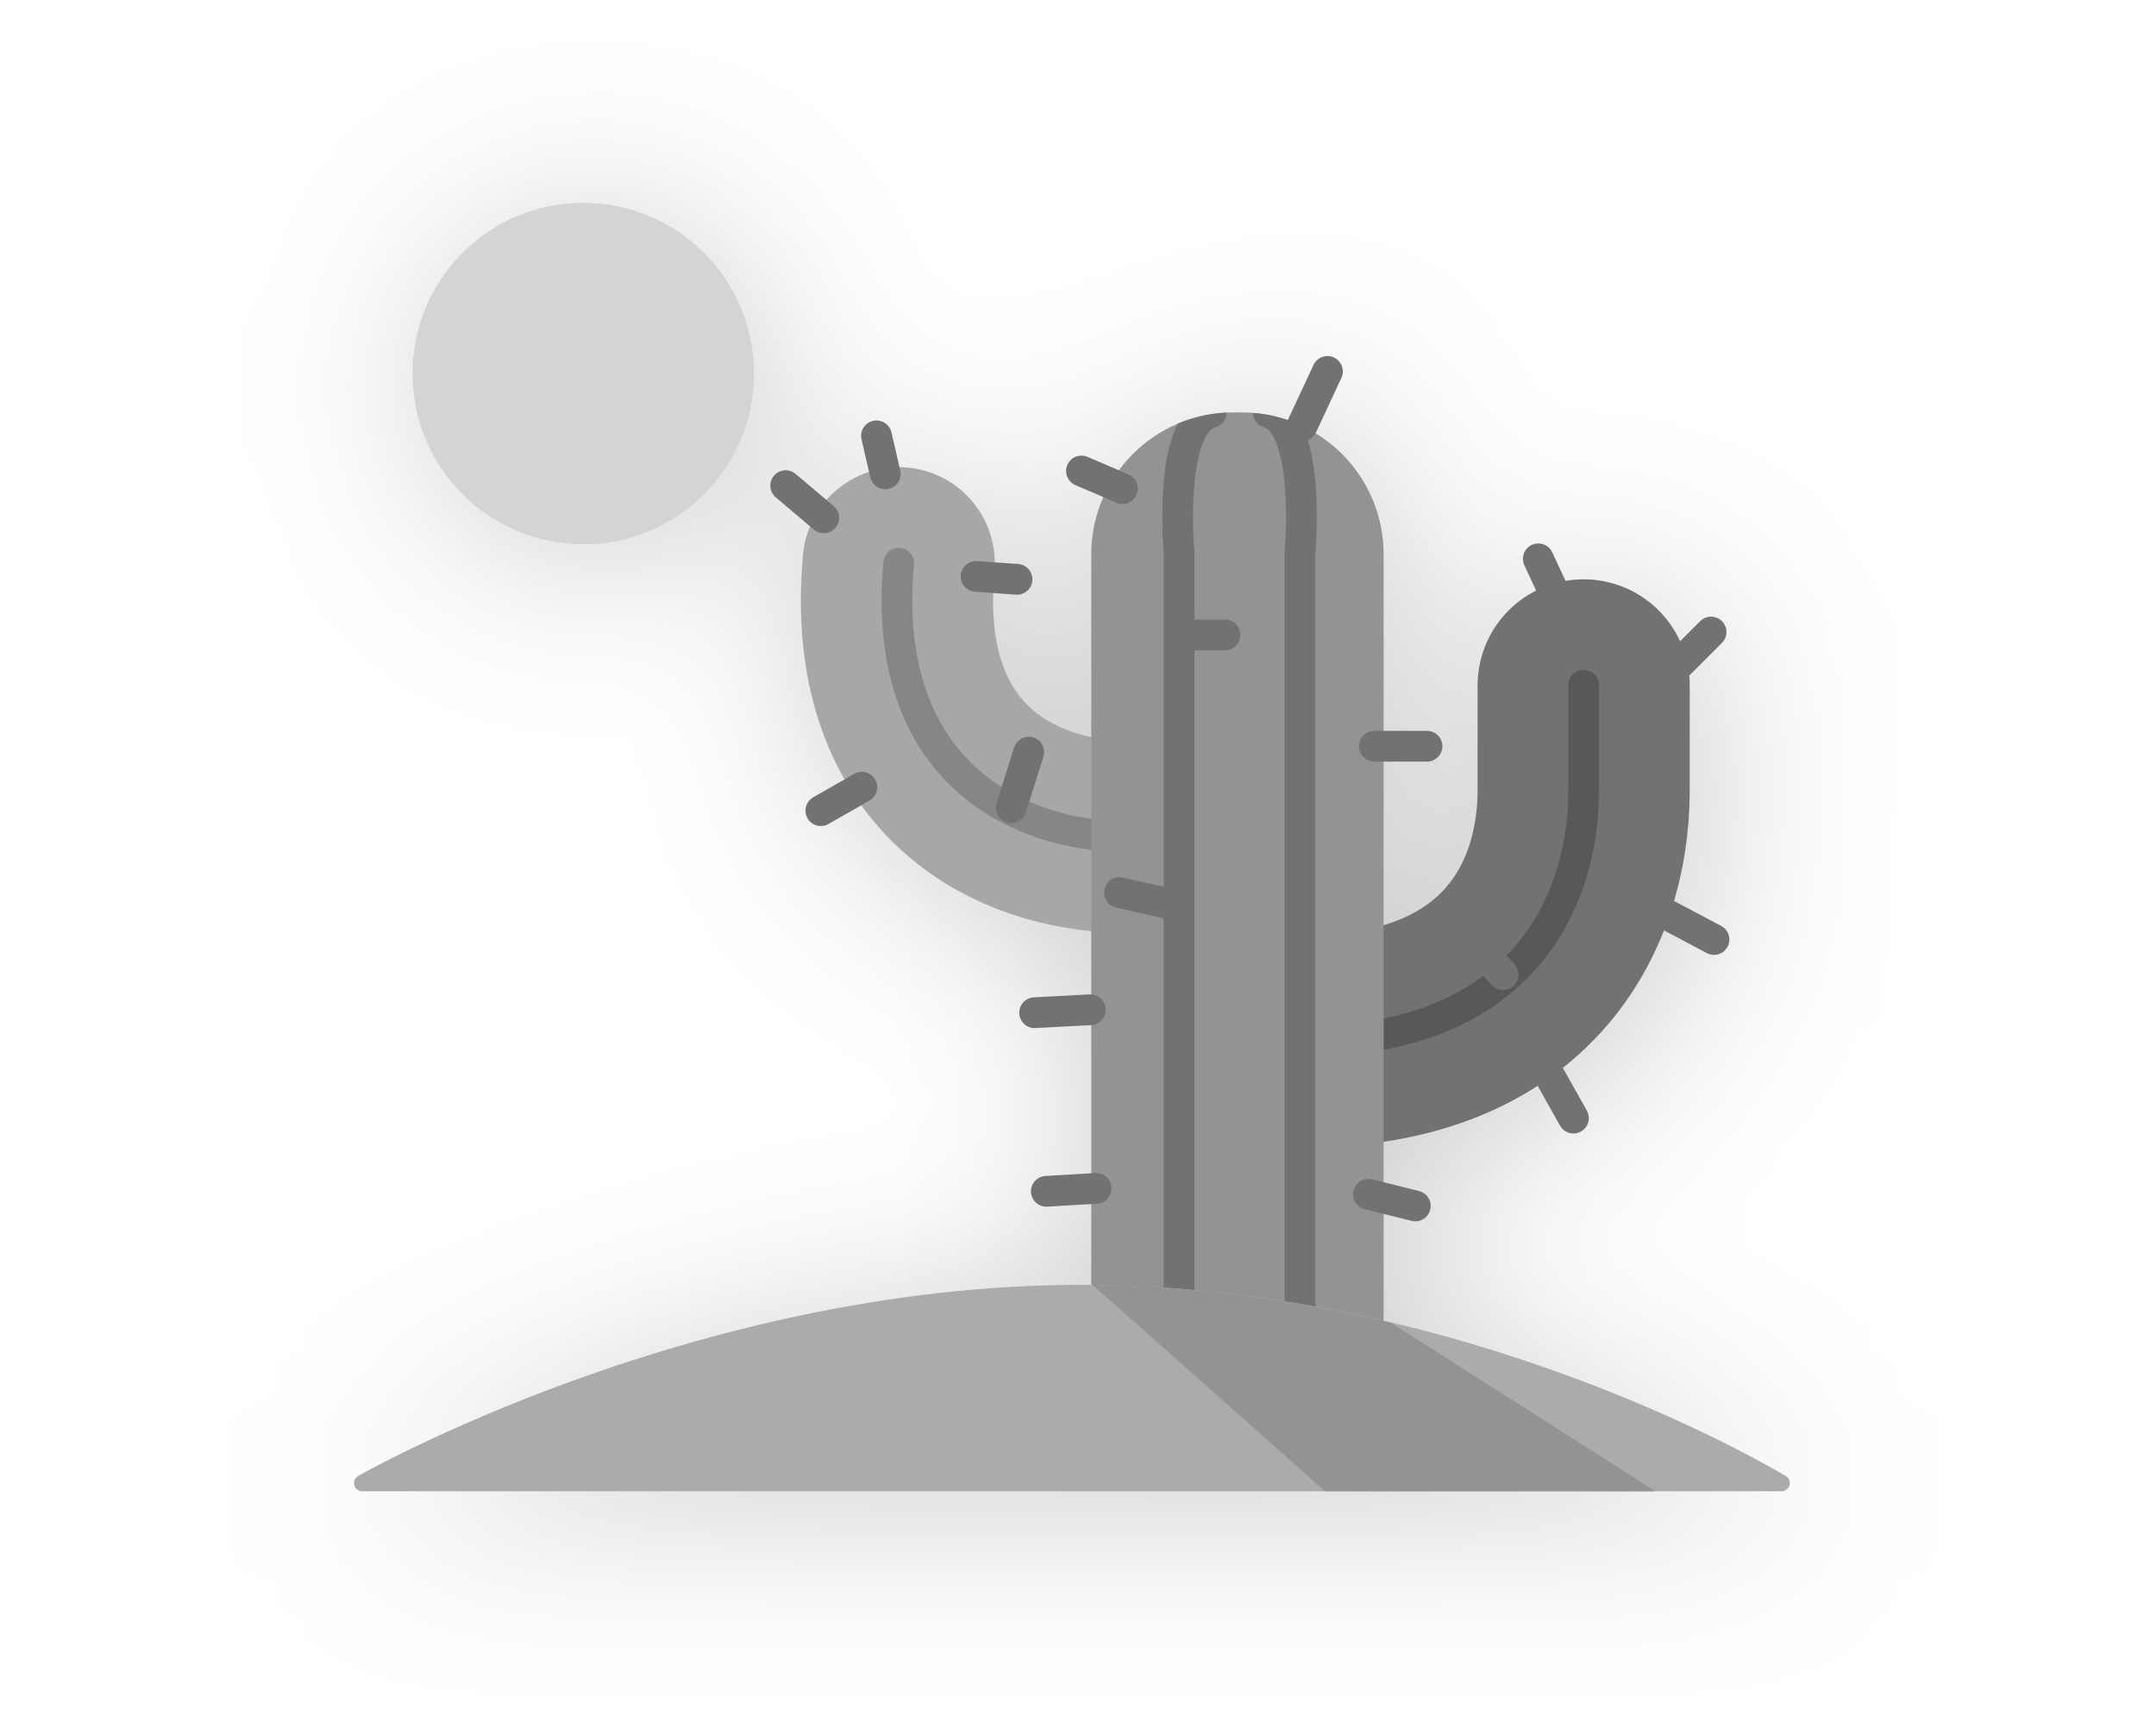
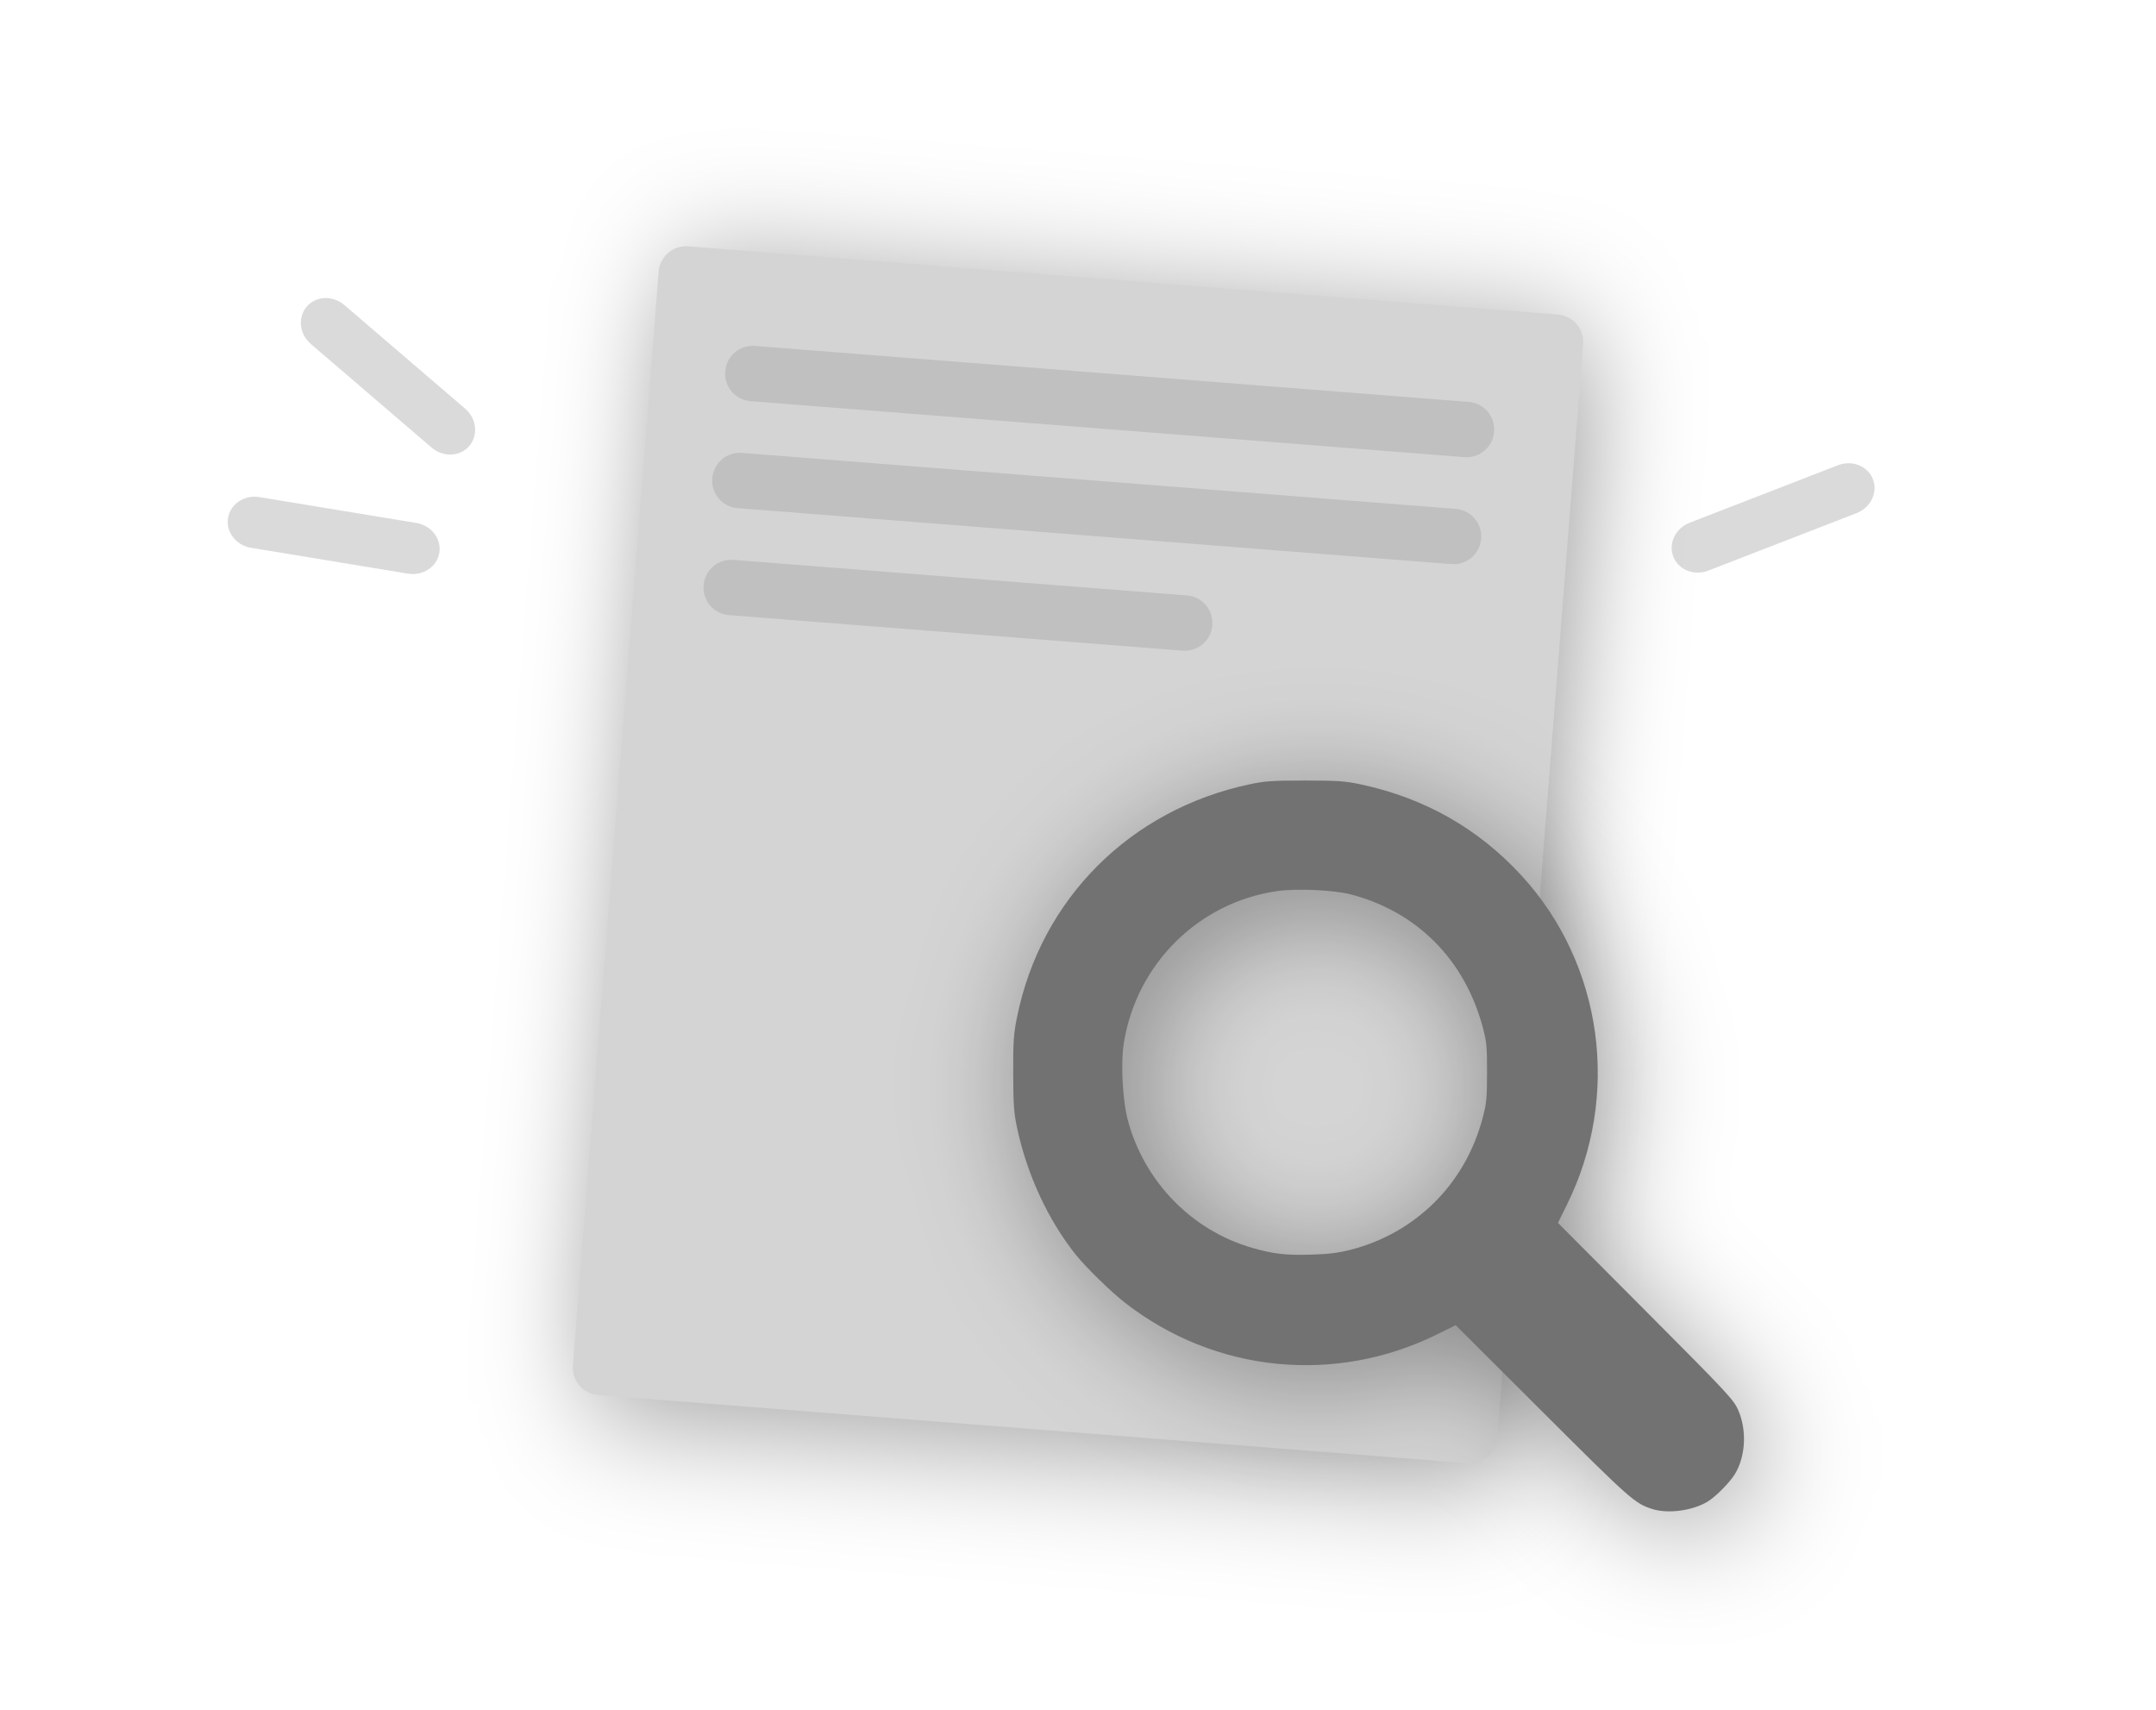
<svg xmlns="http://www.w3.org/2000/svg" width="1000" height="793" viewBox="0 0 264.583 209.815" version="1.1" id="svg5">
  <defs id="defs2">
-     <filter style="color-interpolation-filters:sRGB;" id="filter36013" x="-0.057" y="-0.118" width="1.126" height="1.204">
+     <filter style="color-interpolation-filters:sRGB;" id="filter36013" x="-0.065" y="-0.053" width="1.144" height="1.119">
      <feFlood flood-opacity="0.255" flood-color="rgb(0,0,0)" result="flood" id="feFlood36003" />
      <feComposite in="flood" in2="SourceGraphic" operator="in" result="composite1" id="feComposite36005" />
      <feGaussianBlur in="composite1" stdDeviation="3.1" result="blur" id="feGaussianBlur36007" />
      <feOffset dx="1.5" dy="1.9" result="offset" id="feOffset36009" />
      <feComposite in="SourceGraphic" in2="offset" operator="over" result="composite2" id="feComposite36011" />
    </filter>
    <filter style="color-interpolation-filters:sRGB;" id="filter36372" x="0" y="0" width="1" height="1">
      <feColorMatrix values="0.21 0.72 0.072 0 0 0.21 0.72 0.072 0 0 0.21 0.72 0.072 0 0 0 0 0 1 0 " id="feColorMatrix36370" result="fbSourceGraphic" />
      <feColorMatrix result="fbSourceGraphicAlpha" in="fbSourceGraphic" values="0 0 0 -1 0 0 0 0 -1 0 0 0 0 -1 0 0 0 0 1 0" id="feColorMatrix36392" />
      <feColorMatrix id="feColorMatrix36394" values="0.21 0.72 0.072 0 0 0.21 0.72 0.072 0 0 0.21 0.72 0.072 0 0 0 0 0 1 0 " in="fbSourceGraphic" />
    </filter>
-     <filter style="color-interpolation-filters:sRGB;" id="filter71136" x="-0.155" y="-0.173" width="1.318" height="1.357">
+     <filter style="color-interpolation-filters:sRGB;" id="filter71136" x="-0.24" y="-0.193" width="1.493" height="1.4">
      <feFlood flood-opacity="0.196" flood-color="rgb(0,0,0)" result="flood" id="feFlood71126" />
      <feComposite in="flood" in2="SourceGraphic" operator="in" result="composite1" id="feComposite71128" />
      <feGaussianBlur in="composite1" stdDeviation="11.377" result="blur" id="feGaussianBlur71130" />
      <feOffset dx="1.5" dy="1.9" result="offset" id="feOffset71132" />
      <feComposite in="SourceGraphic" in2="offset" operator="over" result="composite2" id="feComposite71134" />
    </filter>
-     <filter style="color-interpolation-filters:sRGB" id="filter71136-2" x="-0.155" y="-0.212" width="1.318" height="1.425">
+     <filter style="color-interpolation-filters:sRGB" id="filter71136-2" x="-0.24" y="-0.193" width="1.493" height="1.4">
      <feFlood flood-opacity="0.196" flood-color="rgb(0,0,0)" result="flood" id="feFlood71126-8" />
      <feComposite in="flood" in2="SourceGraphic" operator="in" result="composite1" id="feComposite71128-8" />
      <feGaussianBlur in="composite1" stdDeviation="11.377" result="blur" id="feGaussianBlur71130-6" />
      <feOffset dx="1.5" dy="1.9" result="offset" id="feOffset71132-8" />
      <feComposite in="SourceGraphic" in2="offset" operator="over" result="composite2" id="feComposite71134-1" />
    </filter>
+     <filter style="color-interpolation-filters:sRGB;" id="filter57181" x="-0.961" y="-0.961" width="3.007" height="3.029">
+       <feFlood flood-opacity="0.129" flood-color="rgb(0,0,0)" result="flood" id="feFlood57171" />
+       <feComposite in="flood" in2="SourceGraphic" operator="in" result="composite1" id="feComposite57173" />
+       <feGaussianBlur in="composite1" stdDeviation="7.186" result="blur" id="feGaussianBlur57175" />
+       <feOffset dx="1.5" dy="1.9" result="offset" id="feOffset57177" />
+       <feComposite in="SourceGraphic" in2="offset" operator="over" result="fbSourceGraphic" id="feComposite57179" />
+       <feColorMatrix result="fbSourceGraphicAlpha" in="fbSourceGraphic" values="0 0 0 -1 0 0 0 0 -1 0 0 0 0 -1 0 0 0 0 1 0" id="feColorMatrix57201" />
+       <feFlood id="feFlood57203" flood-opacity="0.129" flood-color="rgb(0,0,0)" result="flood" in="fbSourceGraphic" />
+       <feComposite in2="fbSourceGraphic" id="feComposite57205" in="flood" operator="in" result="composite1" />
+       <feGaussianBlur id="feGaussianBlur57207" in="composite1" stdDeviation="7.186" result="blur" />
+       <feOffset id="feOffset57209" dx="1.5" dy="1.9" result="offset" />
+       <feComposite in2="offset" id="feComposite57211" in="fbSourceGraphic" operator="over" result="fbSourceGraphic" />
+       <feColorMatrix result="fbSourceGraphicAlpha" in="fbSourceGraphic" values="0 0 0 -1 0 0 0 0 -1 0 0 0 0 -1 0 0 0 0 1 0" id="feColorMatrix57735" />
+       <feFlood id="feFlood57737" flood-opacity="0.129" flood-color="rgb(0,0,0)" result="flood" in="fbSourceGraphic" />
+       <feComposite in2="fbSourceGraphic" id="feComposite57739" in="flood" operator="in" result="composite1" />
+       <feGaussianBlur id="feGaussianBlur57741" in="composite1" stdDeviation="7.186" result="blur" />
+       <feOffset id="feOffset57743" dx="1.5" dy="1.9" result="offset" />
+       <feComposite in2="offset" id="feComposite57745" in="fbSourceGraphic" operator="over" result="fbSourceGraphic" />
+       <feColorMatrix result="fbSourceGraphicAlpha" in="fbSourceGraphic" values="0 0 0 -1 0 0 0 0 -1 0 0 0 0 -1 0 0 0 0 1 0" id="feColorMatrix57765" />
+       <feFlood id="feFlood57767" flood-opacity="0.129" flood-color="rgb(0,0,0)" result="flood" in="fbSourceGraphic" />
+       <feComposite in2="fbSourceGraphic" id="feComposite57769" in="flood" operator="in" result="composite1" />
+       <feGaussianBlur id="feGaussianBlur57771" in="composite1" stdDeviation="7.186" result="blur" />
+       <feOffset id="feOffset57773" dx="1.5" dy="1.9" result="offset" />
+       <feComposite in2="offset" id="feComposite57775" in="fbSourceGraphic" operator="over" result="fbSourceGraphic" />
+       <feColorMatrix result="fbSourceGraphicAlpha" in="fbSourceGraphic" values="0 0 0 -1 0 0 0 0 -1 0 0 0 0 -1 0 0 0 0 1 0" id="feColorMatrix57795" />
+       <feFlood id="feFlood57797" flood-opacity="0.129" flood-color="rgb(0,0,0)" result="flood" in="fbSourceGraphic" />
+       <feComposite in2="fbSourceGraphic" id="feComposite57799" in="flood" operator="in" result="composite1" />
+       <feGaussianBlur id="feGaussianBlur57801" in="composite1" stdDeviation="7.186" result="blur" />
+       <feOffset id="feOffset57803" dx="1.5" dy="1.9" result="offset" />
+       <feComposite in2="offset" id="feComposite57805" in="fbSourceGraphic" operator="over" result="composite2" />
+     </filter>
+     <filter style="color-interpolation-filters:sRGB;" id="filter57241" x="-0.606" y="-0.488" width="2.265" height="2.029">
+       <feFlood flood-opacity="0.129" flood-color="rgb(0,0,0)" result="flood" id="feFlood57231" />
+       <feComposite in="flood" in2="SourceGraphic" operator="in" result="composite1" id="feComposite57233" />
+       <feGaussianBlur in="composite1" stdDeviation="7.186" result="blur" id="feGaussianBlur57235" />
+       <feOffset dx="1.5" dy="1.9" result="offset" id="feOffset57237" />
+       <feComposite in="SourceGraphic" in2="offset" operator="over" result="fbSourceGraphic" id="feComposite57239" />
+       <feColorMatrix result="fbSourceGraphicAlpha" in="fbSourceGraphic" values="0 0 0 -1 0 0 0 0 -1 0 0 0 0 -1 0 0 0 0 1 0" id="feColorMatrix57261" />
+       <feFlood id="feFlood57263" flood-opacity="0.129" flood-color="rgb(0,0,0)" result="flood" in="fbSourceGraphic" />
+       <feComposite in2="fbSourceGraphic" id="feComposite57265" in="flood" operator="in" result="composite1" />
+       <feGaussianBlur id="feGaussianBlur57267" in="composite1" stdDeviation="7.186" result="blur" />
+       <feOffset id="feOffset57269" dx="1.5" dy="1.9" result="offset" />
+       <feComposite in2="offset" id="feComposite57271" in="fbSourceGraphic" operator="over" result="fbSourceGraphic" />
+       <feColorMatrix result="fbSourceGraphicAlpha" in="fbSourceGraphic" values="0 0 0 -1 0 0 0 0 -1 0 0 0 0 -1 0 0 0 0 1 0" id="feColorMatrix57825" />
+       <feFlood id="feFlood57827" flood-opacity="0.129" flood-color="rgb(0,0,0)" result="flood" in="fbSourceGraphic" />
+       <feComposite in2="fbSourceGraphic" id="feComposite57829" in="flood" operator="in" result="composite1" />
+       <feGaussianBlur id="feGaussianBlur57831" in="composite1" stdDeviation="7.186" result="blur" />
+       <feOffset id="feOffset57833" dx="1.5" dy="1.9" result="offset" />
+       <feComposite in2="offset" id="feComposite57835" in="fbSourceGraphic" operator="over" result="fbSourceGraphic" />
+       <feColorMatrix result="fbSourceGraphicAlpha" in="fbSourceGraphic" values="0 0 0 -1 0 0 0 0 -1 0 0 0 0 -1 0 0 0 0 1 0" id="feColorMatrix57855" />
+       <feFlood id="feFlood57857" flood-opacity="0.129" flood-color="rgb(0,0,0)" result="flood" in="fbSourceGraphic" />
+       <feComposite in2="fbSourceGraphic" id="feComposite57859" in="flood" operator="in" result="composite1" />
+       <feGaussianBlur id="feGaussianBlur57861" in="composite1" stdDeviation="7.186" result="blur" />
+       <feOffset id="feOffset57863" dx="1.5" dy="1.9" result="offset" />
+       <feComposite in2="offset" id="feComposite57865" in="fbSourceGraphic" operator="over" result="composite2" />
+     </filter>
+     <filter style="color-interpolation-filters:sRGB;" id="filter58379" x="-0.152" y="-0.122" width="1.316" height="1.257">
+       <feFlood flood-opacity="0.38" flood-color="rgb(0,0,0)" result="flood" id="feFlood58369" />
+       <feComposite in="flood" in2="SourceGraphic" operator="in" result="composite1" id="feComposite58371" />
+       <feGaussianBlur in="composite1" stdDeviation="7.186" result="blur" id="feGaussianBlur58373" />
+       <feOffset dx="1.5" dy="1.9" result="offset" id="feOffset58375" />
+       <feComposite in="SourceGraphic" in2="offset" operator="over" result="composite2" id="feComposite58377" />
+     </filter>
+     <filter style="color-interpolation-filters:sRGB;" id="filter58507" x="-0.192" y="-0.192" width="1.401" height="1.406">
+       <feFlood flood-opacity="0.38" flood-color="rgb(0,0,0)" result="flood" id="feFlood58497" />
+       <feComposite in="flood" in2="SourceGraphic" operator="in" result="composite1" id="feComposite58499" />
+       <feGaussianBlur in="composite1" stdDeviation="7.186" result="blur" id="feGaussianBlur58501" />
+       <feOffset dx="1.5" dy="1.9" result="offset" id="feOffset58503" />
+       <feComposite in="SourceGraphic" in2="offset" operator="over" result="composite2" id="feComposite58505" />
+     </filter>
  </defs>
-   <g id="g70974-3" style="filter:url(#filter71136-2)" transform="translate(-0.7920275,-1.769241)">
-     <circle style="fill:#d4d4d4;fill-opacity:1;stroke:none;stroke-width:5;stroke-linecap:round;stroke-linejoin:round;stroke-miterlimit:4;stroke-dasharray:none;stroke-dashoffset:186.406;stroke-opacity:1;paint-order:markers fill stroke" id="path61295-3" cx="72.373" cy="47.614" r="20.95" />
-     <g id="g61191-1" transform="matrix(0.7547587,0,0,0.7547587,57.32249,36.57383)">
-       <path style="display:inline;fill:none;stroke:#a7a7a7;stroke-width:31.244;stroke-linecap:round;stroke-linejoin:miter;stroke-miterlimit:4;stroke-dasharray:none;stroke-opacity:1" d="m 71.227,45.473 c -2.815,30.74 15.512,42.689 33.104,44.3 l 15.37,1.407" id="path42492-5" />
-       <path style="display:inline;fill:none;stroke:#868686;stroke-width:5;stroke-linecap:round;stroke-linejoin:miter;stroke-miterlimit:4;stroke-dasharray:none;stroke-opacity:1" d="m 71.227,45.473 c -2.815,30.74 15.512,42.689 33.104,44.3 l 15.37,1.407" id="path48618-7" />
-       <path style="display:inline;fill:none;stroke:#727272;stroke-width:34.489;stroke-linecap:round;stroke-linejoin:miter;stroke-miterlimit:4;stroke-dasharray:none;stroke-opacity:1" d="m 137.23,123.219 c 34.075,0 45.365,-21.348 45.365,-40.849 V 65.333" id="path40020-6" />
-       <path style="display:inline;fill:none;stroke:#585858;stroke-width:5;stroke-linecap:round;stroke-linejoin:miter;stroke-miterlimit:4;stroke-dasharray:none;stroke-opacity:1" d="m 137.23,123.219 c 34.075,0 45.365,-21.348 45.365,-40.849 V 65.333" id="path51157-0" />
-       <rect style="display:inline;fill:#939393;fill-opacity:1;stroke:none;stroke-width:15.433;stroke-linecap:round;stroke-linejoin:round;stroke-miterlimit:4;stroke-dasharray:none;stroke-dashoffset:186.406;stroke-opacity:1;paint-order:markers fill stroke" id="rect36746-5" width="47.535" height="172.839" x="102.535" y="20.95" rx="23.089" />
-       <path id="rect56725-7" style="display:inline;fill:#727272;fill-opacity:1;stroke:none;stroke-width:58.33;stroke-linecap:round;stroke-linejoin:round;stroke-miterlimit:4;stroke-dasharray:none;stroke-dashoffset:186.406;stroke-opacity:1;paint-order:markers fill stroke" d="m 470.699,79.285 c -10.552,0.484 -20.604,2.817 -29.838,6.697 -1.098,2.104 -2.095,4.269 -2.908,6.469 -3.64,9.841 -5.272,21.068 -6.098,31.912 -1.602,21.037 0.086,40.109 0.191,41.279 v 555.66 c 5.904,3.311 12.237,5.947 18.898,7.824 V 165.133 l -0.039,-0.428 c 0,0 -1.705,-19.208 -0.205,-38.902 0.75,-9.847 2.373,-19.764 4.975,-26.797 2.601,-7.033 5.578,-10.032 8.061,-10.697 a 9.449,9.449 0 0 0 6.963,-9.023 z m 16.18,0.195 a 9.449,9.449 0 0 0 6.682,8.828 c 2.482,0.665 5.459,3.664 8.061,10.697 2.601,7.033 4.233,16.95 4.982,26.797 1.5,19.694 -0.213,38.902 -0.213,38.902 l -0.037,0.428 v 563.246 c 6.685,-2.108 13.022,-4.987 18.896,-8.549 V 165.775 c 0.088,-0.977 1.81,-20.264 0.199,-41.412 -0.826,-10.844 -2.465,-22.071 -6.105,-31.912 -0.632,-1.708 -1.458,-3.365 -2.258,-5.025 -9.281,-4.352 -19.465,-7.106 -30.207,-7.945 z" transform="scale(0.2645833)" />
-       <path id="path58547-7" style="display:inline;fill:none;stroke:#727272;stroke-width:18.898;stroke-linecap:round;stroke-linejoin:round;stroke-miterlimit:4;stroke-dasharray:none;stroke-opacity:1" d="m 532.676,53.988 -15.59,33.438 z m -277.135,39.59 5.398,23.395 z m 125.971,21.596 25.193,10.797 z m -181.758,8.998 23.395,19.795 z m 462.492,44.988 12.598,26.994 z m -345.52,10.799 25.193,1.799 z m 451.695,34.191 -21.596,21.596 z m -323.926,1.799 h 25.195 z m 116.975,68.385 h 32.393 z m -212.352,3.6 -10.797,34.191 z m -102.576,21.594 -25.193,14.398 z m 158.363,64.785 32.393,7.199 z m 334.723,12.598 30.592,16.197 z m -118.773,16.197 19.797,21.594 z m -233.945,43.189 -34.191,1.799 z m 280.734,37.791 16.197,28.793 z m -277.135,71.982 -30.594,1.801 z m 167.361,3.6 28.793,7.199 z" transform="scale(0.2645833)" />
-     </g>
-     <path id="path68181-2" style="color:#000000;display:inline;fill:#ababab;stroke-width:2;stroke-linecap:round;stroke-linejoin:round;-inkscape-stroke:none" d="m 133.501,159.459 c -47.807,-1e-5 -88.766,23.463 -88.766,23.463 a 1,1 0 0 0 0.498,1.868 H 219.437 a 1,1 0 0 0 0.521,-1.852 c 0,0 -38.304,-23.479 -86.457,-23.479 z" />
-     <path id="path68267-3" style="color:#000000;display:inline;fill:#939393;fill-opacity:1;stroke-width:2;stroke-linecap:round;stroke-linejoin:round;-inkscape-stroke:none" d="m 134.898,159.48 28.513,25.31 h 40.539 l -32.455,-20.682 c -11.056,-2.626 -23.422,-4.503 -36.596,-4.627 z" />
-   </g>
+   <rect style="opacity:1;fill:#d4d4d4;fill-opacity:1;stroke:none;stroke-width:3.103;stroke-linecap:round;stroke-linejoin:round;stroke-dashoffset:187.087;paint-order:fill markers stroke;filter:url(#filter58379)" id="rect48831" width="113.797" height="141.413" x="83.191" y="23.534" rx="3.38" transform="rotate(4.48499)" />
+   <rect style="fill:#c0c0c0;fill-opacity:1;stroke:none;stroke-width:3.103;stroke-linecap:round;stroke-linejoin:round;stroke-dashoffset:187.087;paint-order:fill markers stroke" id="rect48831-9" width="94.642" height="6.799" x="92.292" y="35.081" rx="3.38" transform="rotate(4.48499)" />
+   <rect style="fill:#c0c0c0;fill-opacity:1;stroke:none;stroke-width:3.103;stroke-linecap:round;stroke-linejoin:round;stroke-dashoffset:187.087;paint-order:fill markers stroke" id="rect48831-9-9" width="94.642" height="6.799" x="91.733" y="48.294" rx="3.38" transform="rotate(4.48499)" />
+   <rect style="fill:#c0c0c0;fill-opacity:1;stroke:none;stroke-width:3.103;stroke-linecap:round;stroke-linejoin:round;stroke-dashoffset:187.087;paint-order:fill markers stroke" id="rect48831-9-9-0" width="62.615" height="6.799" x="91.702" y="61.465" rx="3.38" transform="rotate(4.48499)" />
+   <rect style="fill:#cbcbcb;fill-opacity:0.714;stroke:none;stroke-width:3.103;stroke-linecap:round;stroke-linejoin:round;stroke-dashoffset:187.087;paint-order:fill markers stroke" id="rect48831-9-9-0-6" width="26.278" height="6.306" x="53.071" y="0.903" rx="3.38" transform="rotate(40.62186)" />
+   <rect style="fill:#cbcbcb;fill-opacity:0.714;stroke:none;stroke-width:3.103;stroke-linecap:round;stroke-linejoin:round;stroke-dashoffset:187.087;paint-order:fill markers stroke" id="rect48831-9-9-0-6-65" width="26.278" height="6.306" x="-193.043" y="-141.077" rx="3.38" transform="rotate(158.8086)" />
+   <rect style="fill:#cbcbcb;fill-opacity:0.714;stroke:none;stroke-width:3.103;stroke-linecap:round;stroke-linejoin:round;stroke-dashoffset:187.087;paint-order:fill markers stroke" id="rect48831-9-9-0-6-6" width="26.278" height="6.306" x="37.945" y="55.024" rx="3.38" transform="rotate(9.354629)" />
+   <path style="fill:#727272;fill-opacity:1;stroke-width:0.211;filter:url(#filter58507)" d="m 202.765,185.199 c -2.133,-0.676 -2.671,-1.152 -13.434,-11.891 l -10.693,-10.669 -2.169,1.076 c -12.606,6.255 -27.378,4.776 -38.435,-3.849 -1.712,-1.336 -4.804,-4.358 -6.028,-5.893 -3.383,-4.243 -5.96,-9.805 -7.179,-15.497 -0.405,-1.891 -0.476,-2.875 -0.486,-6.747 -0.011,-3.915 0.053,-4.856 0.468,-6.902 2.939,-14.5 13.855,-25.436 28.512,-28.563 1.917,-0.409 2.837,-0.472 6.853,-0.468 4.008,0.004 4.939,0.069 6.853,0.48 7.816,1.679 14.383,5.406 19.68,11.168 10.006,10.884 12.225,27.022 5.563,40.455 l -1.083,2.183 10.761,10.802 c 10.042,10.08 10.801,10.893 11.361,12.172 1.072,2.448 0.922,5.613 -0.368,7.801 -0.616,1.045 -2.433,2.882 -3.428,3.465 -1.876,1.1 -4.832,1.485 -6.747,0.878 z m -36.961,-31.829 c 3.916,-1.01 7.459,-3.025 10.275,-5.841 2.801,-2.801 4.8,-6.307 5.859,-10.275 0.485,-1.816 0.547,-2.451 0.551,-5.631 0.004,-3.198 -0.054,-3.801 -0.538,-5.598 -2.228,-8.264 -8.063,-14.129 -16.17,-16.252 -2.099,-0.55 -6.712,-0.755 -9.106,-0.404 -9.602,1.404 -17.205,8.952 -18.754,18.618 -0.409,2.556 -0.159,7.158 0.525,9.646 2.053,7.462 7.851,13.385 15.179,15.505 2.585,0.748 4.165,0.934 7.179,0.847 2.253,-0.065 3.436,-0.211 4.998,-0.614 z" id="path49277" />
</svg>
